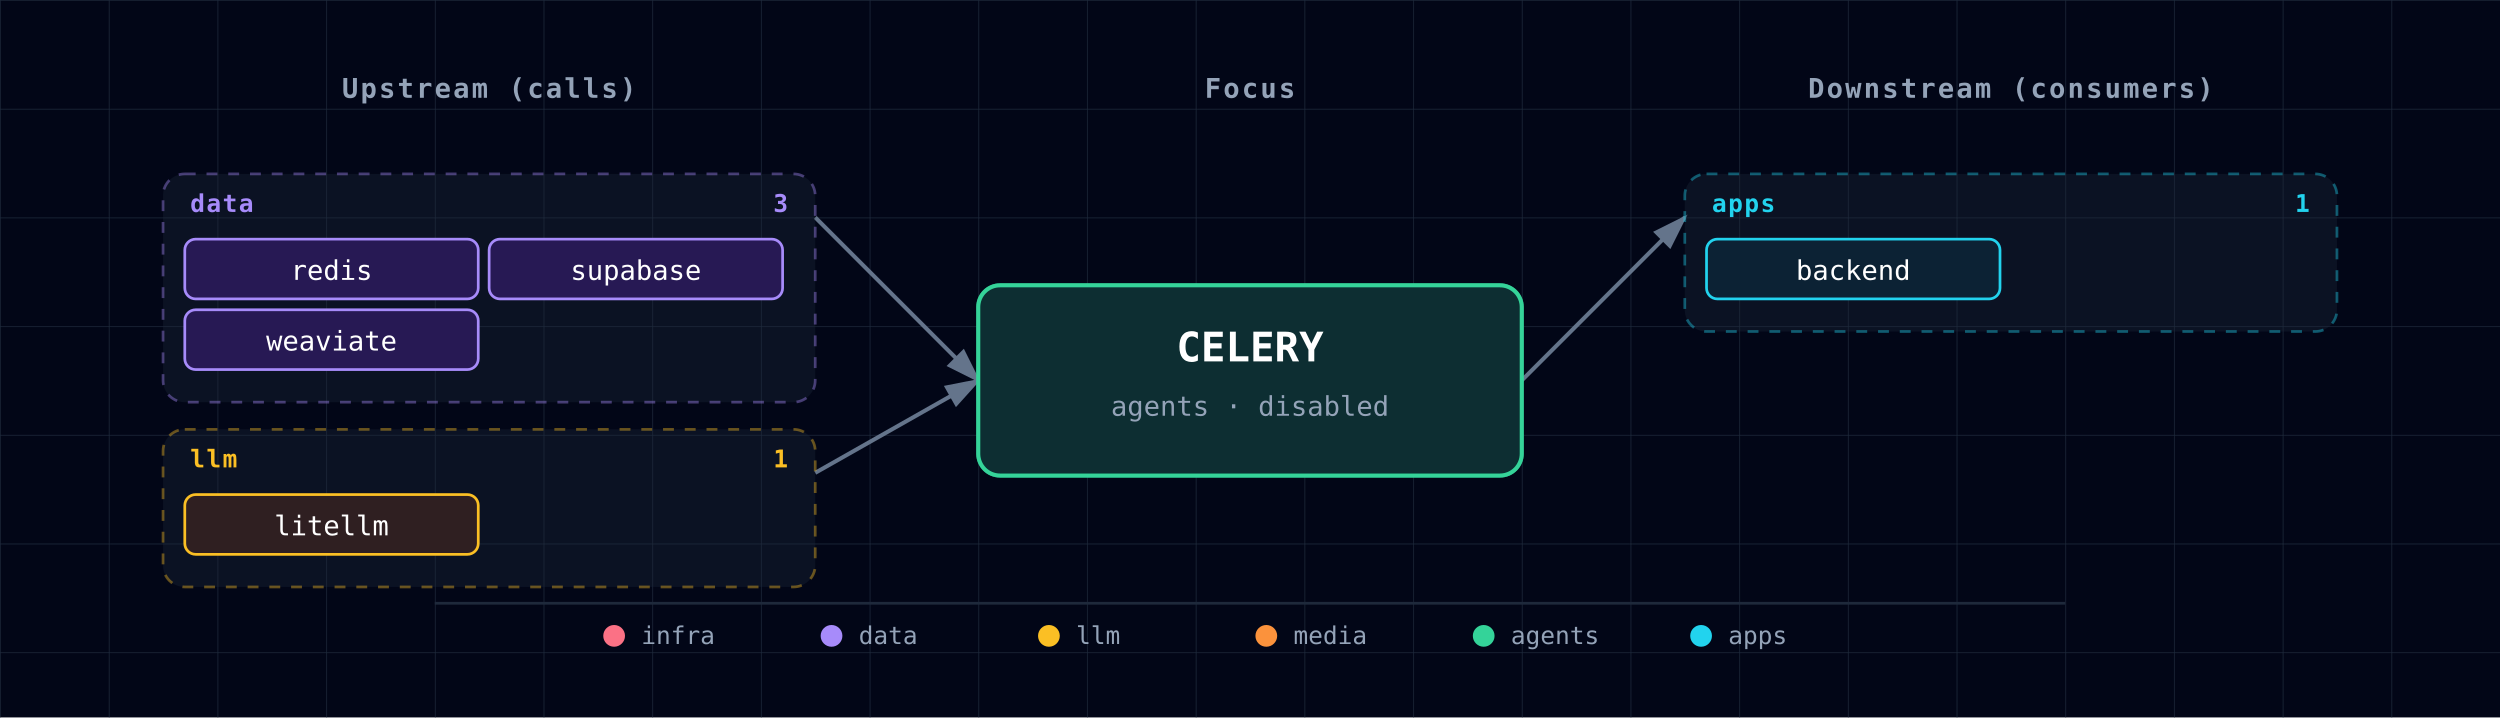
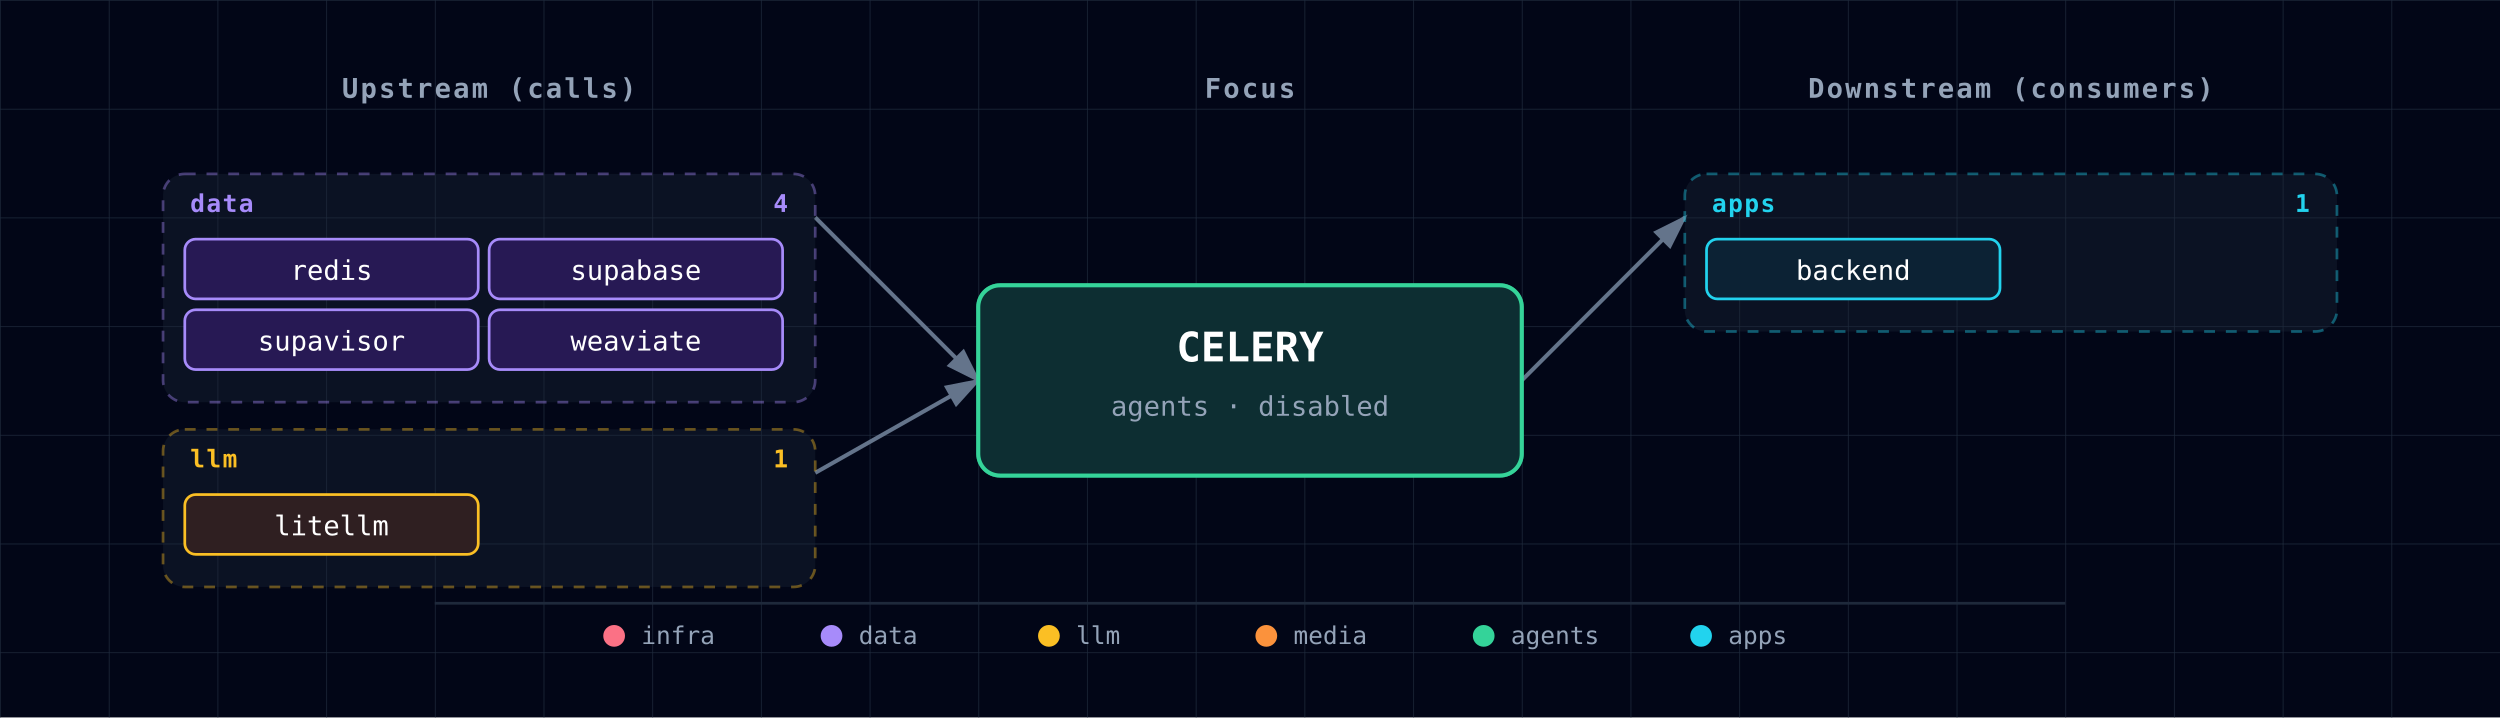
<svg xmlns="http://www.w3.org/2000/svg" viewBox="0 0 920 264" font-family="'JetBrains Mono', 'Fira Code', Menlo, Consolas, monospace">
  <defs>
    <pattern id="grid" width="40" height="40" patternUnits="userSpaceOnUse">
      <path d="M 40 0 L 0 0 0 40" fill="none" stroke="#1e293b" stroke-width="0.5" />
    </pattern>
    <marker id="arrowhead" markerWidth="9" markerHeight="6" refX="8" refY="3" orient="auto">
      <polygon points="0 0, 9 3, 0 6" fill="#64748b" />
    </marker>
    <filter id="focus-glow" x="-50%" y="-50%" width="200%" height="200%">
      <feGaussianBlur in="SourceAlpha" stdDeviation="6" />
      <feFlood flood-color="#34d399" flood-opacity="0.6" />
      <feComposite in2="SourceAlpha" operator="in" />
      <feMerge>
        <feMergeNode />
        <feMergeNode in="SourceGraphic" />
      </feMerge>
    </filter>
  </defs>
  <rect width="920" height="264" fill="#020617" />
  <rect width="920" height="264" fill="url(#grid)" />
  <text x="180" y="36" fill="#94a3b8" font-size="10" font-weight="600" text-anchor="middle" letter-spacing="0.08em">Upstream (calls)</text>
  <text x="460" y="36" fill="#94a3b8" font-size="10" font-weight="600" text-anchor="middle" letter-spacing="0.08em">Focus</text>
  <text x="740" y="36" fill="#94a3b8" font-size="10" font-weight="600" text-anchor="middle" letter-spacing="0.08em">Downstream (consumers)</text>
  <line x1="300" y1="80" x2="360" y2="140" stroke="#64748b" stroke-width="1.5" marker-end="url(#arrowhead)" />
  <line x1="300" y1="174" x2="360" y2="140" stroke="#64748b" stroke-width="1.5" marker-end="url(#arrowhead)" />
  <line x1="560" y1="140" x2="620" y2="80" stroke="#64748b" stroke-width="1.5" marker-end="url(#arrowhead)" />
  <g>
    <g class="cluster">
      <rect x="60" y="64" width="240" height="84" rx="8" fill="rgba(30,41,59,0.35)" stroke="#a78bfa" stroke-width="1" stroke-dasharray="4,4" stroke-opacity="0.4" />
      <text x="70" y="78" fill="#a78bfa" font-size="9" font-weight="700" text-anchor="start" style="letter-spacing:0.06em;text-transform:uppercase;">data</text>
-       <text x="290" y="78" fill="#a78bfa" font-size="9" font-weight="600" text-anchor="end">3</text>
+       <text x="290" y="78" fill="#a78bfa" font-size="9" font-weight="600" text-anchor="end">4</text>
    </g>
    <g>
      <rect x="68" y="88" width="108" height="22" rx="4" fill="#0f172a" />
      <rect x="68" y="88" width="108" height="22" rx="4" fill="rgba(76, 29, 149, 0.4)" stroke="#a78bfa" stroke-width="1" />
      <text x="122" y="103" fill="white" font-size="10" text-anchor="middle">redis</text>
    </g>
    <g>
      <rect x="180" y="88" width="108" height="22" rx="4" fill="#0f172a" />
      <rect x="180" y="88" width="108" height="22" rx="4" fill="rgba(76, 29, 149, 0.4)" stroke="#a78bfa" stroke-width="1" />
      <text x="234" y="103" fill="white" font-size="10" text-anchor="middle">supabase</text>
    </g>
    <g>
      <rect x="68" y="114" width="108" height="22" rx="4" fill="#0f172a" />
      <rect x="68" y="114" width="108" height="22" rx="4" fill="rgba(76, 29, 149, 0.4)" stroke="#a78bfa" stroke-width="1" />
-       <text x="122" y="129" fill="white" font-size="10" text-anchor="middle">weaviate</text>
+       <text x="122" y="129" fill="white" font-size="10" text-anchor="middle">supavisor</text>
+     </g>
+     <g>
+       <rect x="180" y="114" width="108" height="22" rx="4" fill="#0f172a" />
+       <rect x="180" y="114" width="108" height="22" rx="4" fill="rgba(76, 29, 149, 0.4)" stroke="#a78bfa" stroke-width="1" />
+       <text x="234" y="129" fill="white" font-size="10" text-anchor="middle">weaviate</text>
    </g>
    <g class="cluster">
      <rect x="60" y="158" width="240" height="58" rx="8" fill="rgba(30,41,59,0.35)" stroke="#fbbf24" stroke-width="1" stroke-dasharray="4,4" stroke-opacity="0.4" />
      <text x="70" y="172" fill="#fbbf24" font-size="9" font-weight="700" text-anchor="start" style="letter-spacing:0.06em;text-transform:uppercase;">llm</text>
      <text x="290" y="172" fill="#fbbf24" font-size="9" font-weight="600" text-anchor="end">1</text>
    </g>
    <g>
      <rect x="68" y="182" width="108" height="22" rx="4" fill="#0f172a" />
      <rect x="68" y="182" width="108" height="22" rx="4" fill="rgba(120, 53, 15, 0.3)" stroke="#fbbf24" stroke-width="1" />
      <text x="122" y="197" fill="white" font-size="10" text-anchor="middle">litellm</text>
    </g>
  </g>
  <g>
    <g class="cluster">
      <rect x="620" y="64" width="240" height="58" rx="8" fill="rgba(30,41,59,0.35)" stroke="#22d3ee" stroke-width="1" stroke-dasharray="4,4" stroke-opacity="0.4" />
      <text x="630" y="78" fill="#22d3ee" font-size="9" font-weight="700" text-anchor="start" style="letter-spacing:0.06em;text-transform:uppercase;">apps</text>
      <text x="850" y="78" fill="#22d3ee" font-size="9" font-weight="600" text-anchor="end">1</text>
    </g>
    <g>
      <rect x="628" y="88" width="108" height="22" rx="4" fill="#0f172a" />
      <rect x="628" y="88" width="108" height="22" rx="4" fill="rgba(8, 51, 68, 0.4)" stroke="#22d3ee" stroke-width="1" />
      <text x="682" y="103" fill="white" font-size="10" text-anchor="middle">backend</text>
    </g>
  </g>
  <g class="focus" filter="url(#focus-glow)">
    <rect x="360" y="105" width="200" height="70" rx="8" fill="#0f172a" />
    <rect x="360" y="105" width="200" height="70" rx="8" fill="rgba(6, 78, 59, 0.4)" stroke="#34d399" stroke-width="1.5" />
    <text x="460" y="133" fill="white" font-size="15" font-weight="700" text-anchor="middle">CELERY</text>
    <text x="460" y="153" fill="#94a3b8" font-size="10" text-anchor="middle">agents · disabled</text>
  </g>
  <g class="legend">
    <line x1="160" y1="222" x2="760" y2="222" stroke="#1e293b" stroke-width="1" />
    <circle cx="226" cy="234" r="4" fill="#fb7185" />
    <text x="236" y="237" fill="#94a3b8" font-size="9" font-weight="400" text-anchor="start">infra</text>
    <circle cx="306" cy="234" r="4" fill="#a78bfa" />
    <text x="316" y="237" fill="#94a3b8" font-size="9" font-weight="400" text-anchor="start">data</text>
    <circle cx="386" cy="234" r="4" fill="#fbbf24" />
    <text x="396" y="237" fill="#94a3b8" font-size="9" font-weight="400" text-anchor="start">llm</text>
    <circle cx="466" cy="234" r="4" fill="#fb923c" />
    <text x="476" y="237" fill="#94a3b8" font-size="9" font-weight="400" text-anchor="start">media</text>
    <circle cx="546" cy="234" r="4" fill="#34d399" />
    <text x="556" y="237" fill="#94a3b8" font-size="9" font-weight="400" text-anchor="start">agents</text>
    <circle cx="626" cy="234" r="4" fill="#22d3ee" />
    <text x="636" y="237" fill="#94a3b8" font-size="9" font-weight="400" text-anchor="start">apps</text>
  </g>
</svg>
